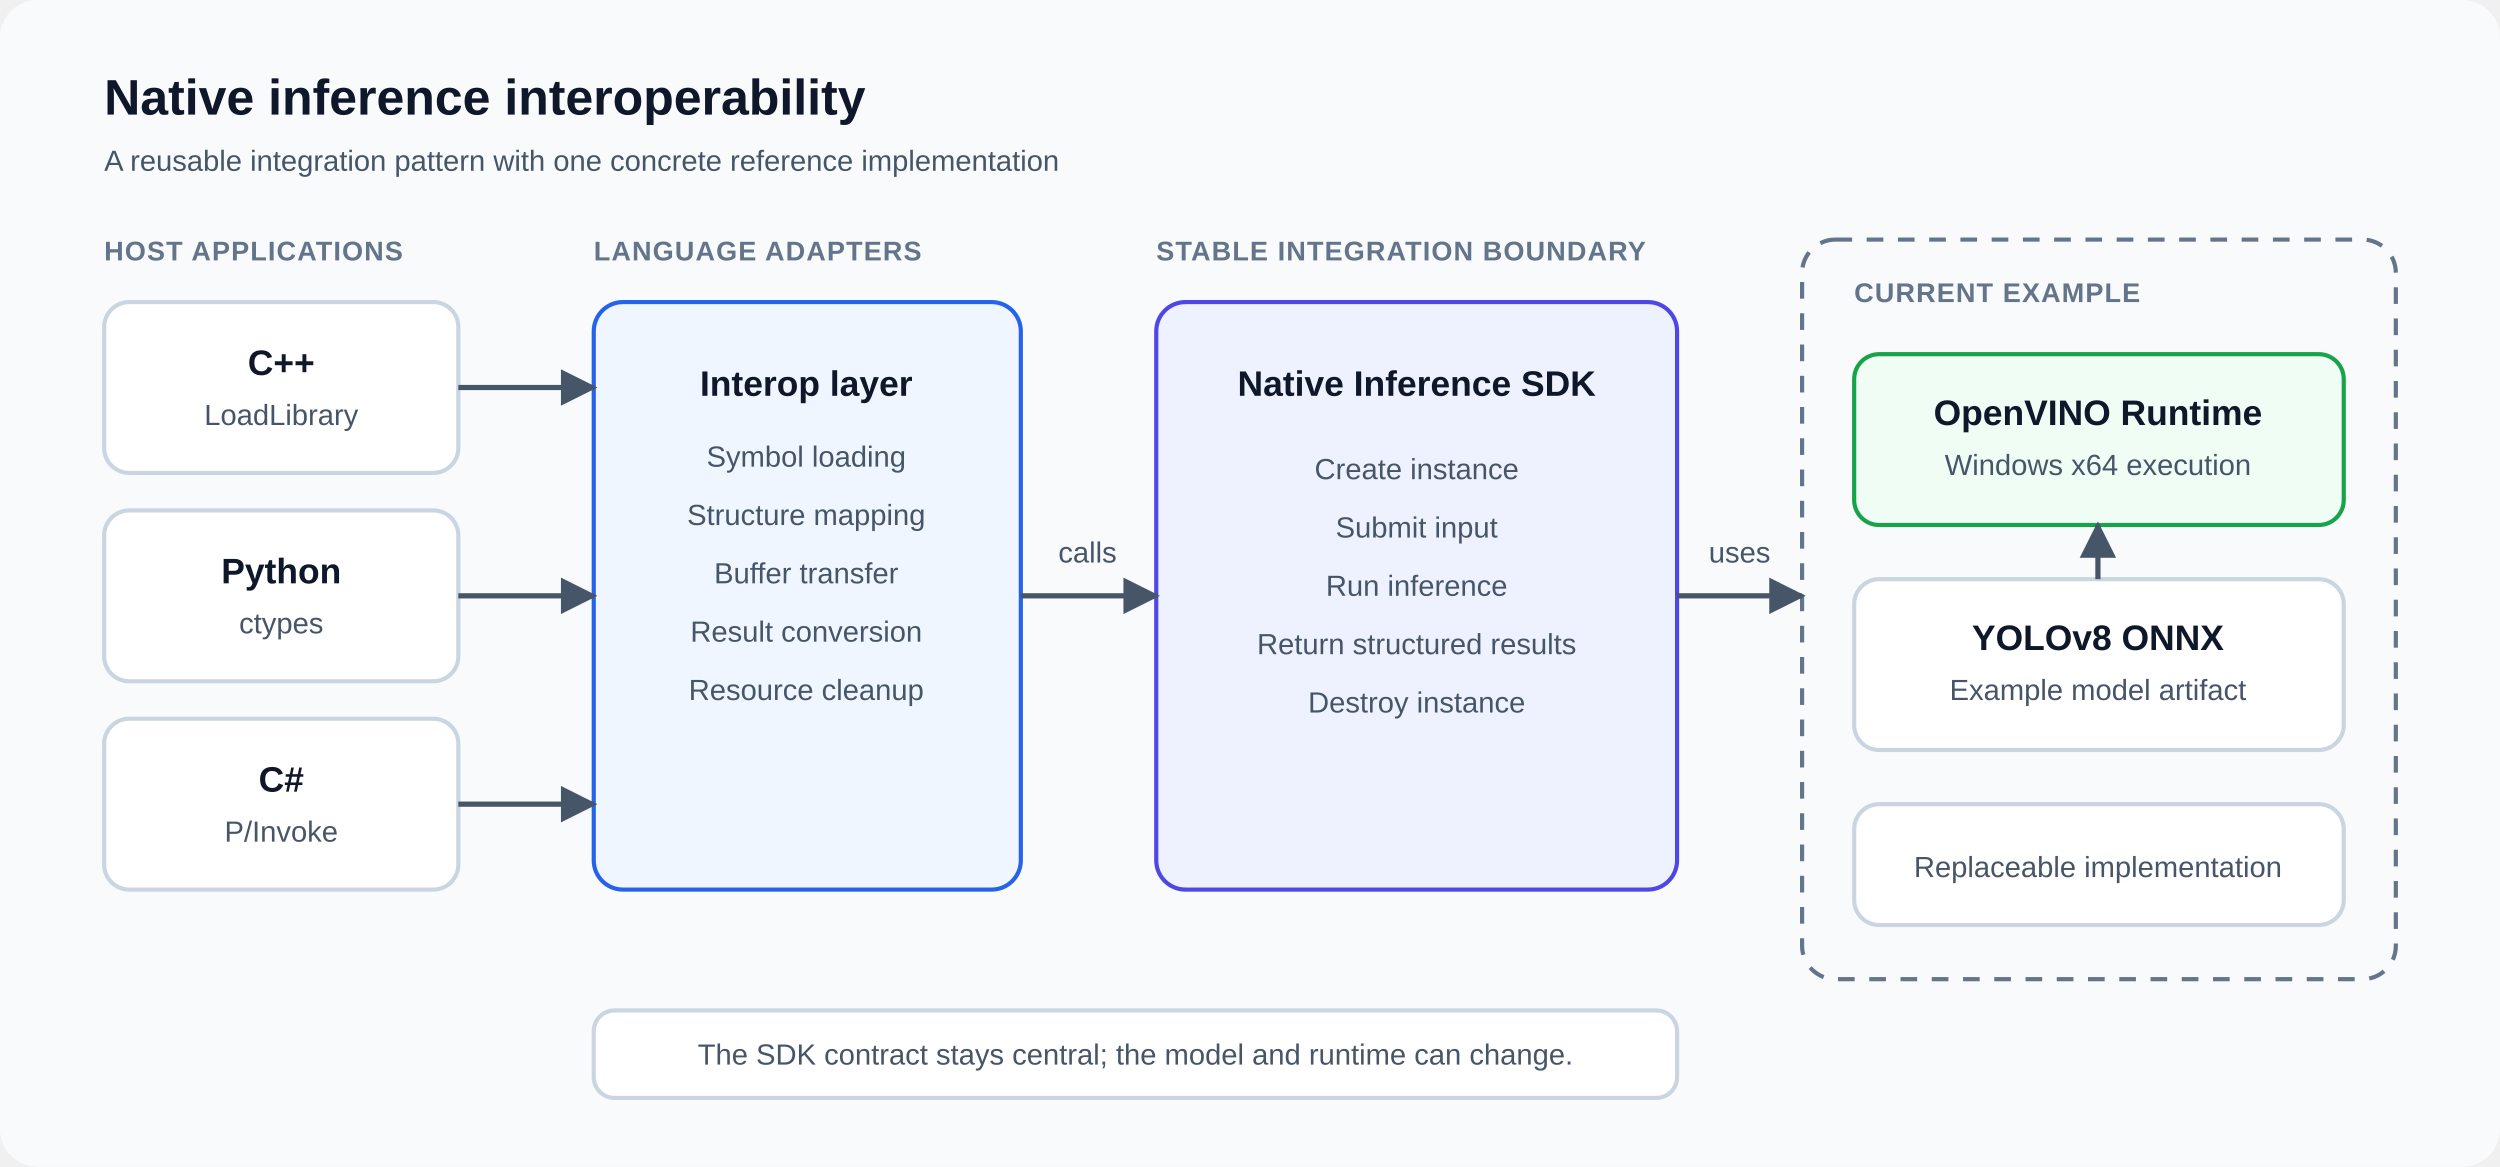
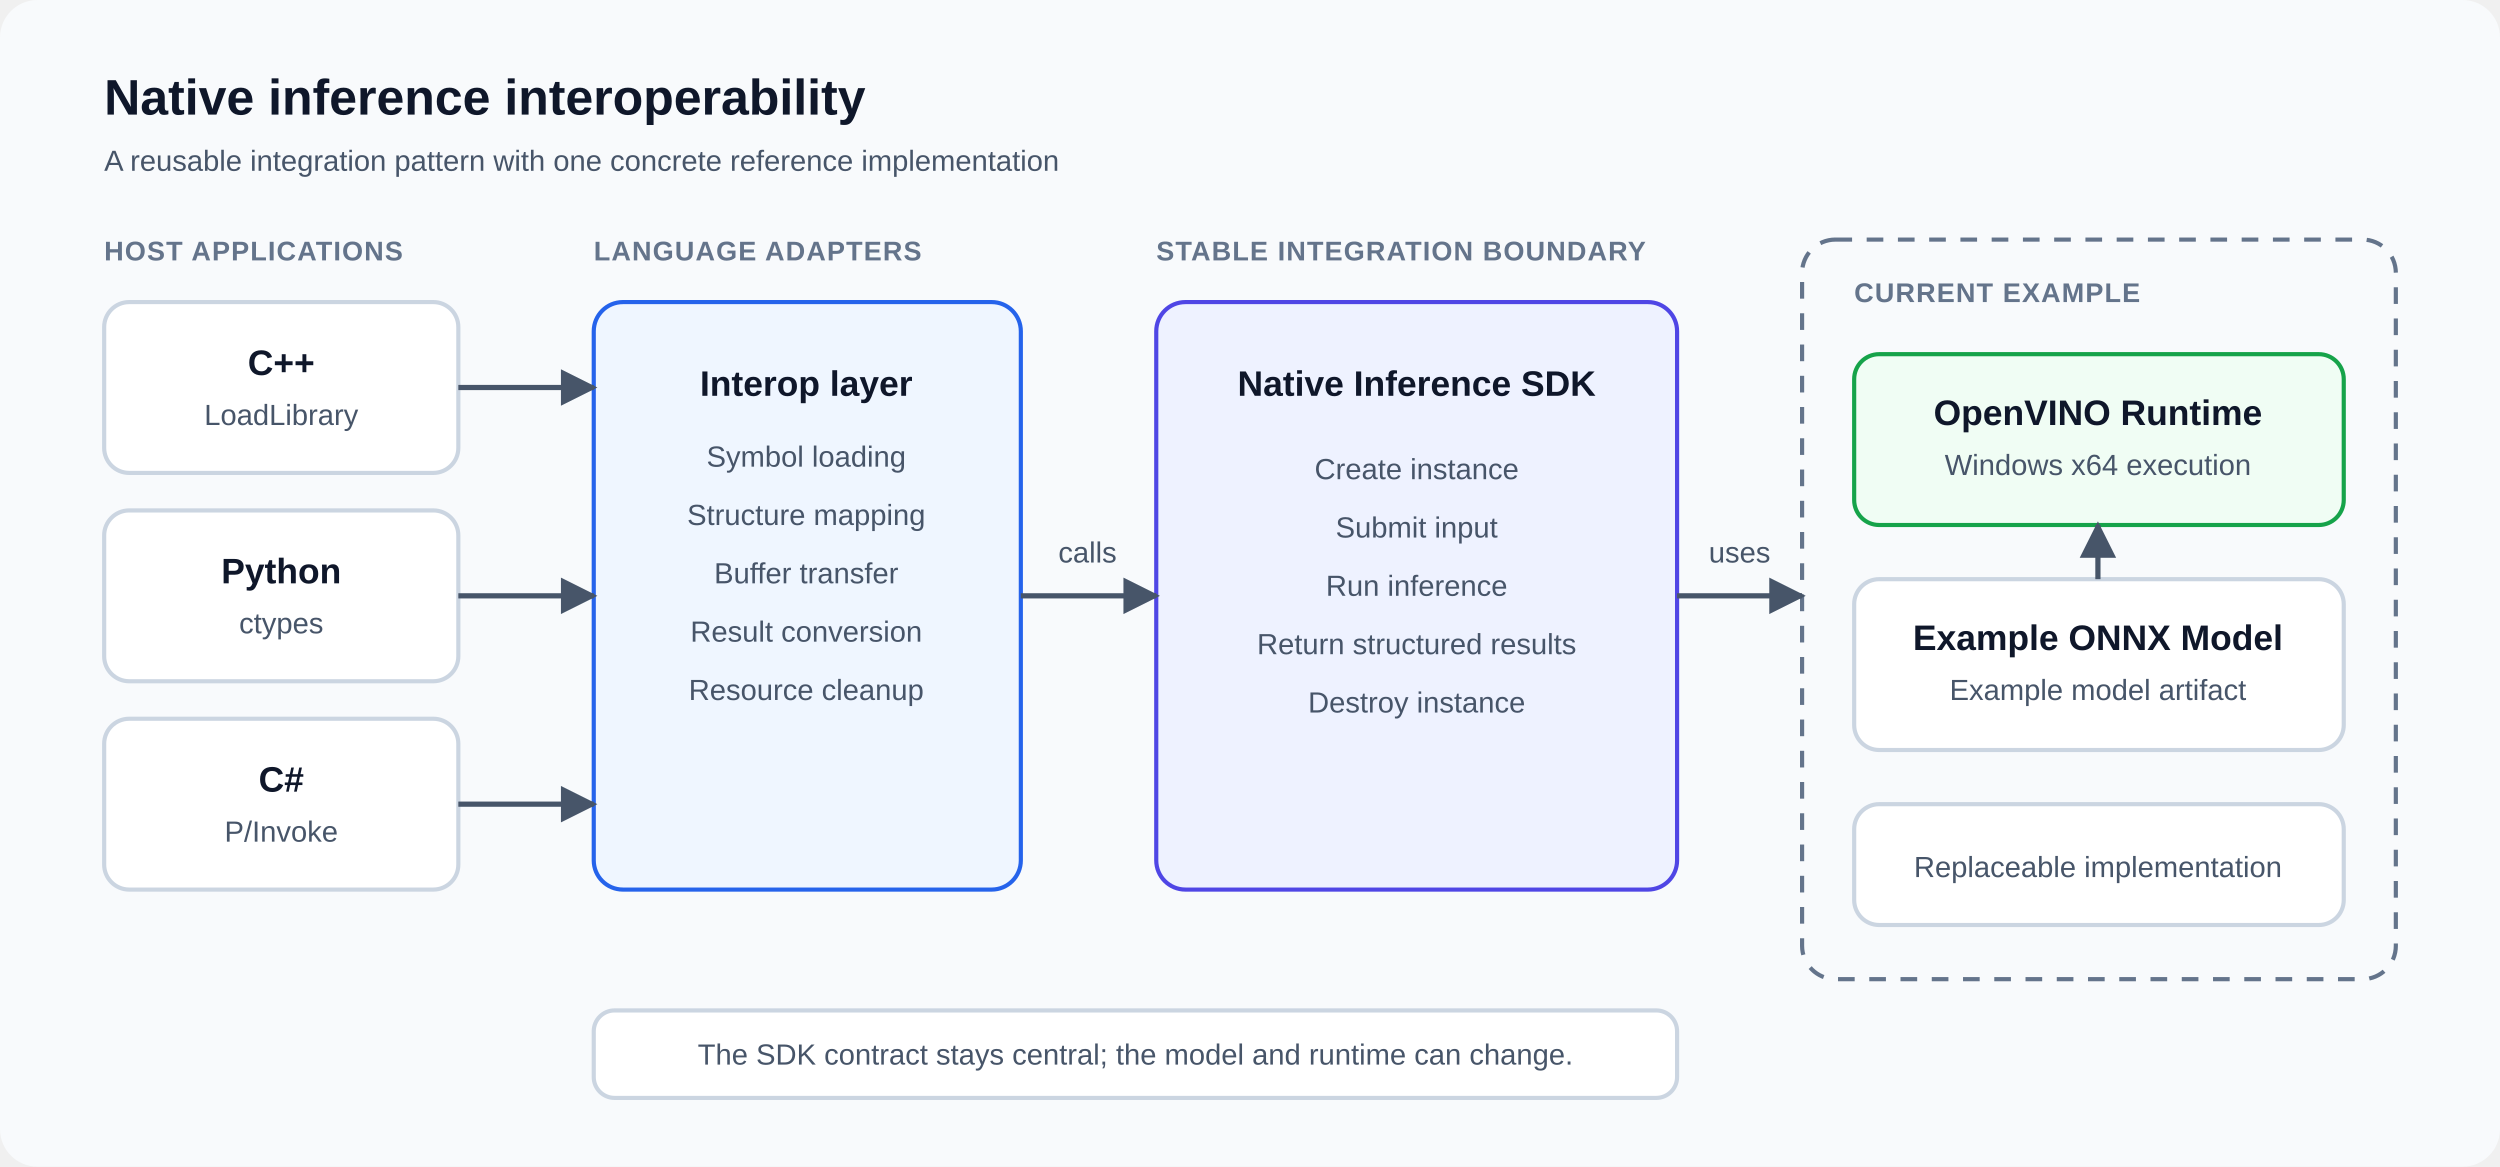
<svg xmlns="http://www.w3.org/2000/svg" width="1200" height="560" viewBox="0 0 1200 560" role="img" aria-labelledby="title description">
  <defs>
    <style>
      .bg { fill: #f8fafc; }
      .panel { fill: #ffffff; stroke: #cbd5e1; stroke-width: 2; }
      .adapter { fill: #eff6ff; stroke: #2563eb; stroke-width: 2; }
      .sdk { fill: #eef2ff; stroke: #4f46e5; stroke-width: 2; }
      .reference { fill: #f0fdf4; stroke: #16a34a; stroke-width: 2; }
      .boundary { fill: none; stroke: #64748b; stroke-width: 2; stroke-dasharray: 8 7; }
      .arrow { fill: none; stroke: #475569; stroke-width: 2.5; marker-end: url(#arrowhead); }
      text { font-family: -apple-system, BlinkMacSystemFont, "Segoe UI", Arial, sans-serif; }
      .title { fill: #0f172a; font-size: 24px; font-weight: 700; }
      .label { fill: #0f172a; font-size: 17px; font-weight: 600; }
      .detail { fill: #475569; font-size: 14px; font-weight: 400; }
      .caption { fill: #64748b; font-size: 13px; font-weight: 600; letter-spacing: 0.04em; }
    </style>
    <marker id="arrowhead" viewBox="0 0 10 10" refX="9" refY="5" markerWidth="7" markerHeight="7" orient="auto-start-reverse">
      <path d="M 0 0 L 10 5 L 0 10 z" fill="#475569" />
    </marker>
  </defs>
  <rect class="bg" width="1200" height="560" rx="18" />
  <text class="title" x="50" y="55">Native inference interoperability</text>
  <text class="detail" x="50" y="82">A reusable integration pattern with one concrete reference implementation</text>
  <text class="caption" x="50" y="125">HOST APPLICATIONS</text>
  <rect class="panel" x="50" y="145" width="170" height="82" rx="12" />
  <text class="label" x="135" y="180" text-anchor="middle">C++</text>
  <text class="detail" x="135" y="204" text-anchor="middle">LoadLibrary</text>
  <rect class="panel" x="50" y="245" width="170" height="82" rx="12" />
  <text class="label" x="135" y="280" text-anchor="middle">Python</text>
  <text class="detail" x="135" y="304" text-anchor="middle">ctypes</text>
  <rect class="panel" x="50" y="345" width="170" height="82" rx="12" />
  <text class="label" x="135" y="380" text-anchor="middle">C#</text>
  <text class="detail" x="135" y="404" text-anchor="middle">P/Invoke</text>
  <text class="caption" x="285" y="125">LANGUAGE ADAPTERS</text>
  <rect class="adapter" x="285" y="145" width="205" height="282" rx="14" />
  <text class="label" x="387" y="190" text-anchor="middle">Interop layer</text>
  <text class="detail" x="387" y="224" text-anchor="middle">Symbol loading</text>
  <text class="detail" x="387" y="252" text-anchor="middle">Structure mapping</text>
  <text class="detail" x="387" y="280" text-anchor="middle">Buffer transfer</text>
  <text class="detail" x="387" y="308" text-anchor="middle">Result conversion</text>
  <text class="detail" x="387" y="336" text-anchor="middle">Resource cleanup</text>
  <text class="caption" x="555" y="125">STABLE INTEGRATION BOUNDARY</text>
  <rect class="sdk" x="555" y="145" width="250" height="282" rx="14" />
  <text class="label" x="680" y="190" text-anchor="middle">Native Inference SDK</text>
  <text class="detail" x="680" y="230" text-anchor="middle">Create instance</text>
  <text class="detail" x="680" y="258" text-anchor="middle">Submit input</text>
  <text class="detail" x="680" y="286" text-anchor="middle">Run inference</text>
  <text class="detail" x="680" y="314" text-anchor="middle">Return structured results</text>
  <text class="detail" x="680" y="342" text-anchor="middle">Destroy instance</text>
  <rect class="boundary" x="865" y="115" width="285" height="355" rx="16" />
  <text class="caption" x="890" y="145">CURRENT EXAMPLE</text>
  <rect class="reference" x="890" y="170" width="235" height="82" rx="12" />
  <text class="label" x="1007" y="204" text-anchor="middle">OpenVINO Runtime</text>
  <text class="detail" x="1007" y="228" text-anchor="middle">Windows x64 execution</text>
  <rect class="panel" x="890" y="278" width="235" height="82" rx="12" />
-   <text class="label" x="1007" y="312" text-anchor="middle">YOLOv8 ONNX</text>
+   <text class="label" x="1007" y="312" text-anchor="middle">Example ONNX Model</text>
  <text class="detail" x="1007" y="336" text-anchor="middle">Example model artifact</text>
  <rect class="panel" x="890" y="386" width="235" height="58" rx="12" />
  <text class="detail" x="1007" y="421" text-anchor="middle">Replaceable implementation</text>
  <path class="arrow" d="M220 186 H285" />
  <path class="arrow" d="M220 286 H285" />
  <path class="arrow" d="M220 386 H285" />
  <path class="arrow" d="M490 286 H555" />
  <path class="arrow" d="M805 286 H865" />
  <path class="arrow" d="M1007 278 V252" />
  <text class="detail" x="522" y="270" text-anchor="middle">calls</text>
  <text class="detail" x="835" y="270" text-anchor="middle">uses</text>
  <rect class="panel" x="285" y="485" width="520" height="42" rx="10" />
  <text class="detail" x="545" y="511" text-anchor="middle">The SDK contract stays central; the model and runtime can change.</text>
</svg>
